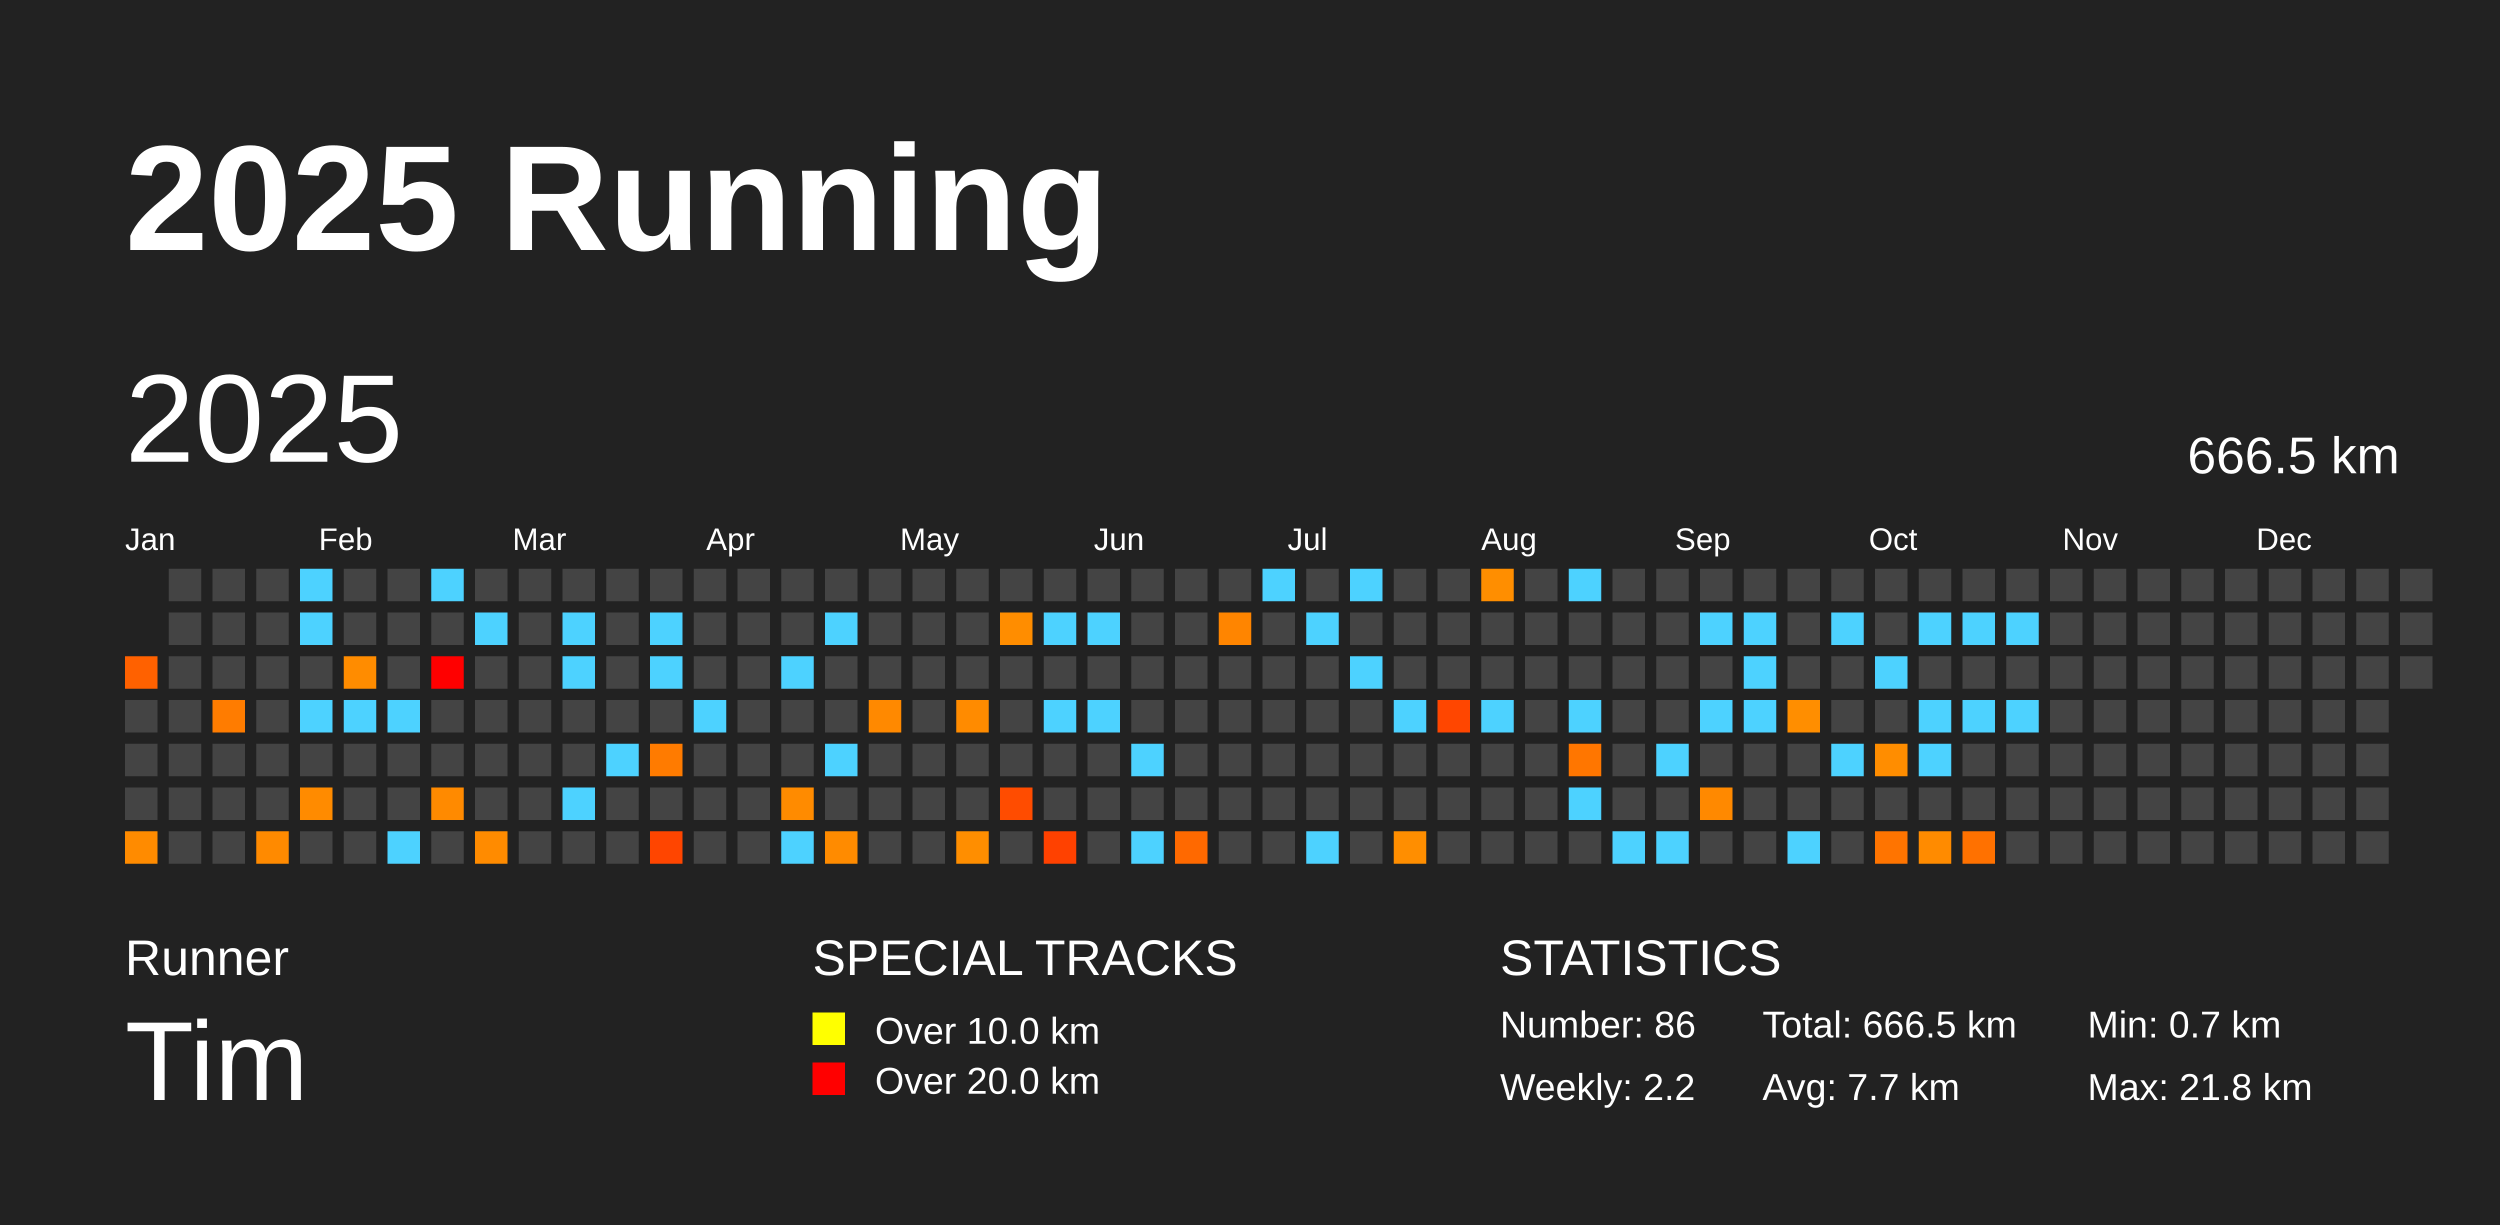
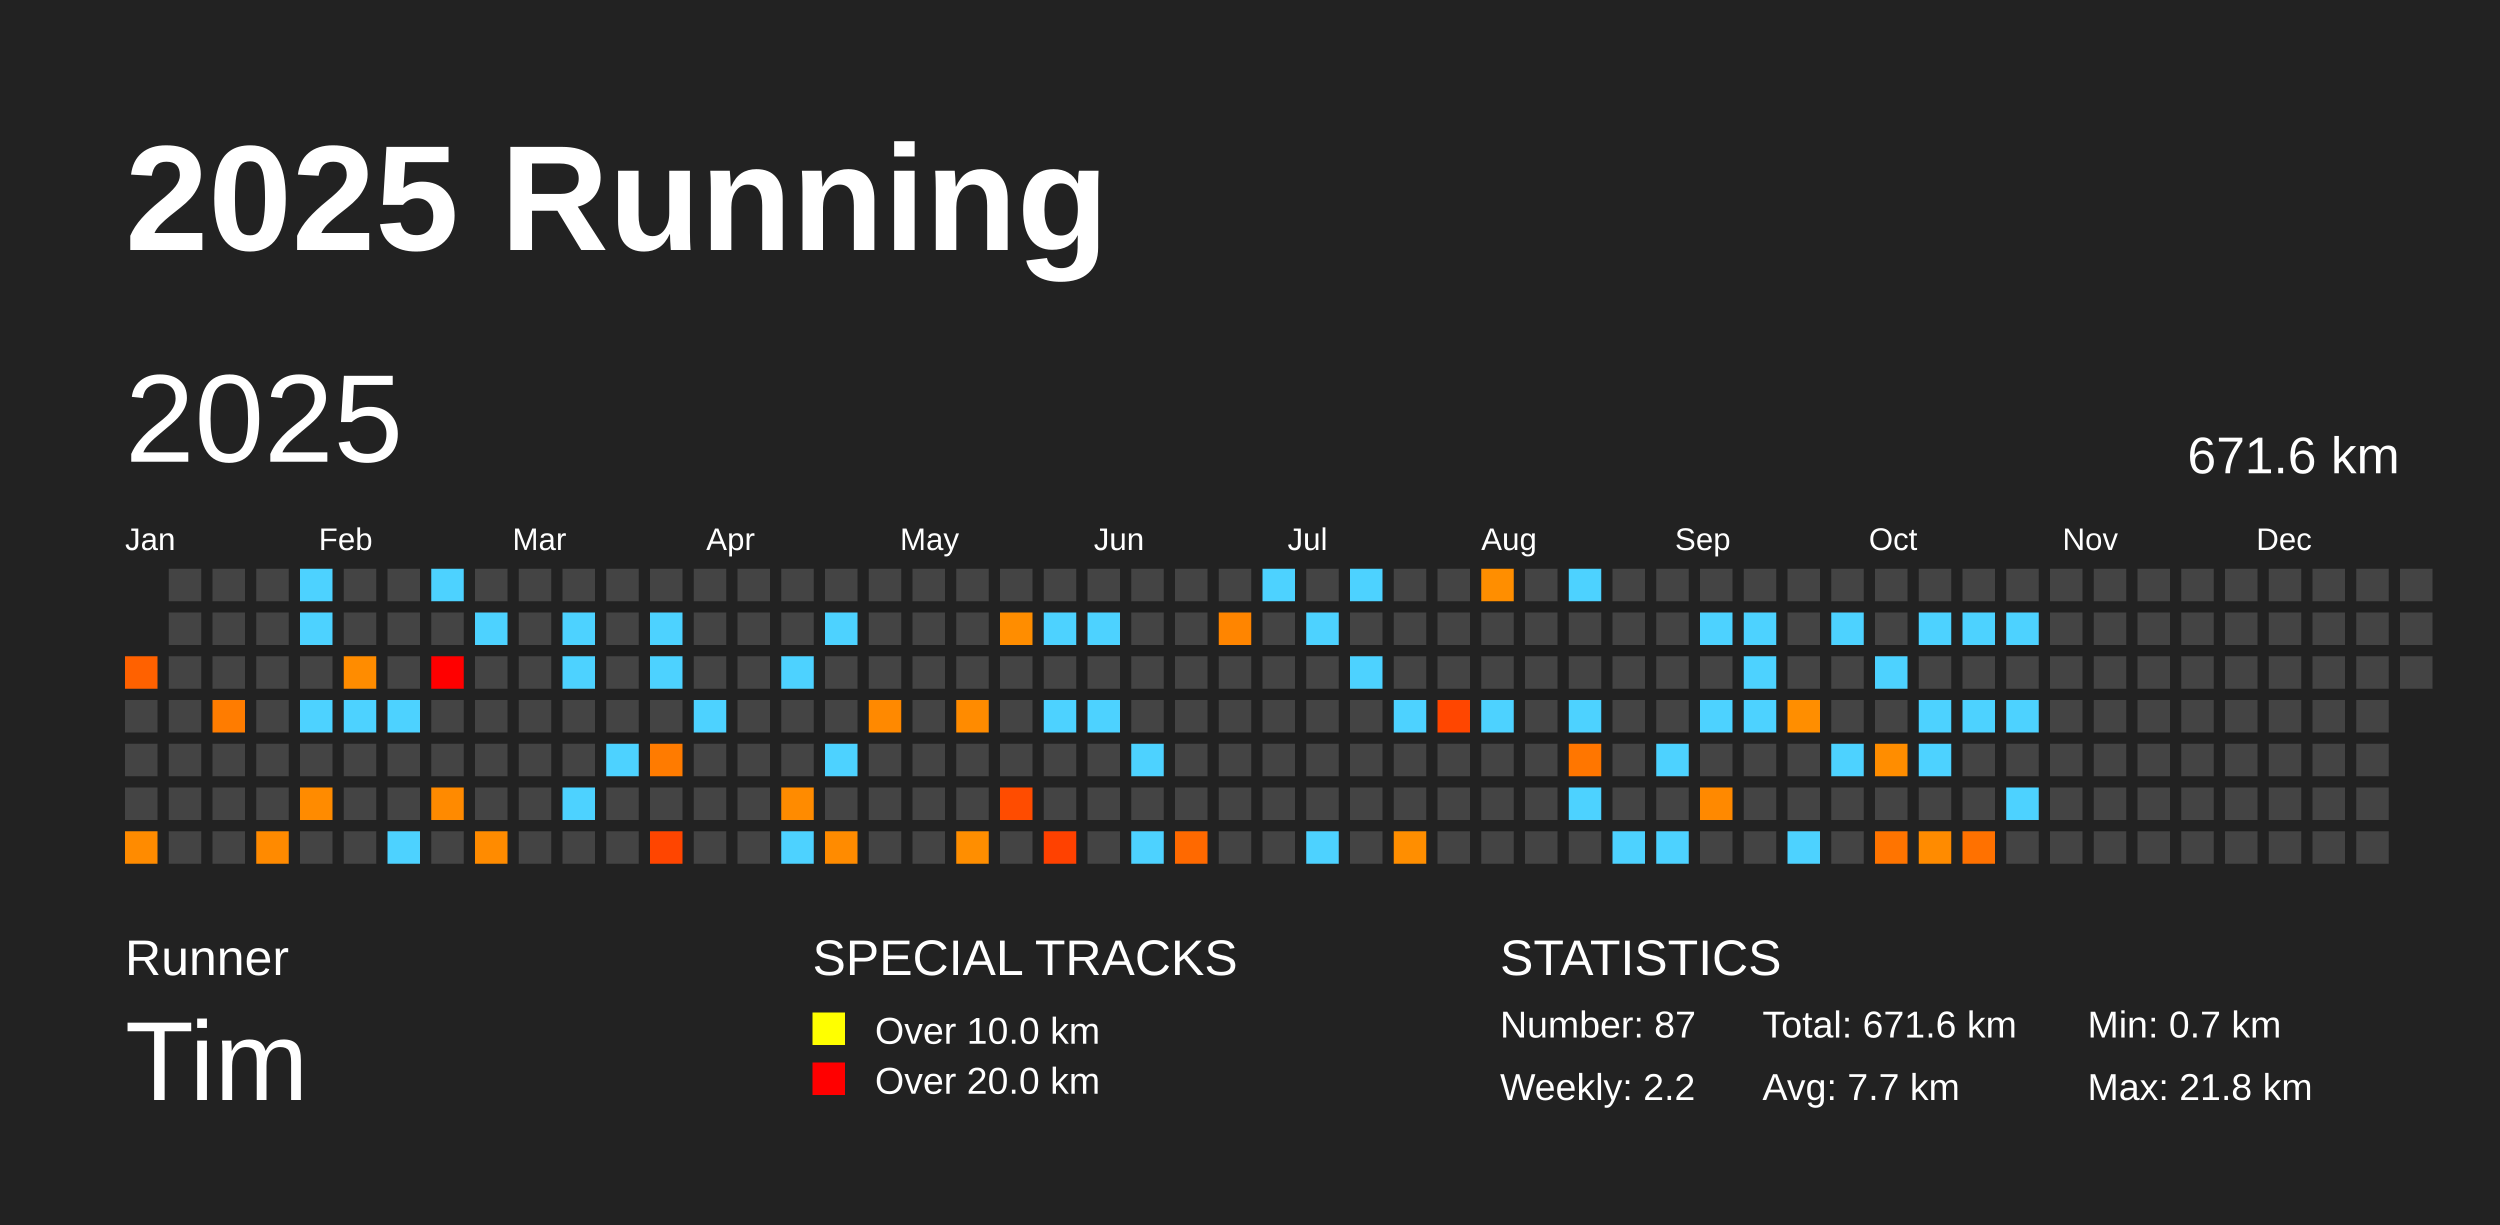
<svg xmlns="http://www.w3.org/2000/svg" baseProfile="full" height="98mm" version="1.1" viewBox="0,0,200,98" width="200mm">
  <defs />
  <rect fill="#222222" height="98" width="200" x="0" y="0" />
  <text fill="#FFFFFF" style="font-size:12px; font-family:Arial; font-weight:bold;" x="10" y="20">2025 Running</text>
  <text fill="#FFFFFF" style="font-size:4px; font-family:Arial" x="10" y="78">Runner</text>
  <text fill="#FFFFFF" style="font-size:9px; font-family:Arial" x="10" y="88">Tim</text>
  <text fill="#FFFFFF" style="font-size:4px; font-family:Arial" x="65" y="78">SPECIAL TRACKS</text>
  <rect fill="yellow" height="2.6" width="2.6" x="65" y="81" />
  <text fill="#FFFFFF" style="font-size:3px; font-family:Arial" x="70" y="83.5">Over 10.0 km</text>
  <rect fill="red" height="2.6" width="2.6" x="65" y="85" />
  <text fill="#FFFFFF" style="font-size:3px; font-family:Arial" x="70" y="87.5">Over 20.0 km</text>
  <text fill="#FFFFFF" style="font-size:4px; font-family:Arial" x="120" y="78">STATISTICS</text>
-   <text fill="#FFFFFF" style="font-size:3px; font-family:Arial" x="120" y="83">Number: 86</text>
+   <text fill="#FFFFFF" style="font-size:3px; font-family:Arial" x="120" y="83">Number: 87</text>
  <text fill="#FFFFFF" style="font-size:3px; font-family:Arial" x="120" y="88">Weekly: 2.2</text>
-   <text fill="#FFFFFF" style="font-size:3px; font-family:Arial" x="141" y="83">Total: 666.5 km</text>
+   <text fill="#FFFFFF" style="font-size:3px; font-family:Arial" x="141" y="83">Total: 671.6 km</text>
  <text fill="#FFFFFF" style="font-size:3px; font-family:Arial" x="141" y="88">Avg: 7.7 km</text>
  <text fill="#FFFFFF" style="font-size:3px; font-family:Arial" x="167" y="83">Min: 0.7 km</text>
  <text fill="#FFFFFF" style="font-size:3px; font-family:Arial" x="167" y="88">Max: 21.8 km</text>
  <text dominant-baseline="hanging" fill="#FFFFFF" style="font-size:10.0px; font-family:Arial;" x="10" y="30">2025</text>
-   <text dominant-baseline="hanging" fill="#FFFFFF" style="font-size:4.125px; font-family:Arial;" x="175" y="35">666.5 km</text>
+   <text dominant-baseline="hanging" fill="#FFFFFF" style="font-size:4.125px; font-family:Arial;" x="175" y="35">671.6 km</text>
  <text fill="#FFFFFF" style="font-size:2.5px; font-family:Arial" x="10.0" y="44">Jan</text>
  <text fill="#FFFFFF" style="font-size:2.5px; font-family:Arial" x="25.5" y="44">Feb</text>
  <text fill="#FFFFFF" style="font-size:2.5px; font-family:Arial" x="41.0" y="44">Mar</text>
  <text fill="#FFFFFF" style="font-size:2.5px; font-family:Arial" x="56.5" y="44">Apr</text>
  <text fill="#FFFFFF" style="font-size:2.5px; font-family:Arial" x="72.0" y="44">May</text>
  <text fill="#FFFFFF" style="font-size:2.5px; font-family:Arial" x="87.5" y="44">Jun</text>
  <text fill="#FFFFFF" style="font-size:2.5px; font-family:Arial" x="103.0" y="44">Jul</text>
  <text fill="#FFFFFF" style="font-size:2.5px; font-family:Arial" x="118.5" y="44">Aug</text>
  <text fill="#FFFFFF" style="font-size:2.5px; font-family:Arial" x="134.0" y="44">Sep</text>
  <text fill="#FFFFFF" style="font-size:2.5px; font-family:Arial" x="149.5" y="44">Oct</text>
  <text fill="#FFFFFF" style="font-size:2.5px; font-family:Arial" x="165.0" y="44">Nov</text>
  <text fill="#FFFFFF" style="font-size:2.5px; font-family:Arial" x="180.5" y="44">Dec</text>
  <rect fill="#ff6100" height="2.6" width="2.6" x="10.0" y="52.5" />
  <rect fill="#444444" height="2.6" width="2.6" x="10.0" y="56.0" />
  <rect fill="#444444" height="2.6" width="2.6" x="10.0" y="59.5" />
  <rect fill="#444444" height="2.6" width="2.6" x="10.0" y="63.0" />
  <rect fill="#ff8b00" height="2.6" width="2.6" x="10.0" y="66.5" />
  <rect fill="#444444" height="2.6" width="2.6" x="13.5" y="45.5" />
  <rect fill="#444444" height="2.6" width="2.6" x="13.5" y="49.0" />
  <rect fill="#444444" height="2.6" width="2.6" x="13.5" y="52.5" />
  <rect fill="#444444" height="2.6" width="2.6" x="13.5" y="56.0" />
  <rect fill="#444444" height="2.6" width="2.6" x="13.5" y="59.5" />
  <rect fill="#444444" height="2.6" width="2.6" x="13.5" y="63.0" />
  <rect fill="#444444" height="2.6" width="2.6" x="13.5" y="66.5" />
  <rect fill="#444444" height="2.6" width="2.6" x="17.0" y="45.5" />
  <rect fill="#444444" height="2.6" width="2.6" x="17.0" y="49.0" />
  <rect fill="#444444" height="2.6" width="2.6" x="17.0" y="52.5" />
  <rect fill="#ff7c00" height="2.6" width="2.6" x="17.0" y="56.0" />
  <rect fill="#444444" height="2.6" width="2.6" x="17.0" y="59.5" />
  <rect fill="#444444" height="2.6" width="2.6" x="17.0" y="63.0" />
  <rect fill="#444444" height="2.6" width="2.6" x="17.0" y="66.5" />
  <rect fill="#444444" height="2.6" width="2.6" x="20.5" y="45.5" />
  <rect fill="#444444" height="2.6" width="2.6" x="20.5" y="49.0" />
  <rect fill="#444444" height="2.6" width="2.6" x="20.5" y="52.5" />
  <rect fill="#444444" height="2.6" width="2.6" x="20.5" y="56.0" />
  <rect fill="#444444" height="2.6" width="2.6" x="20.5" y="59.5" />
  <rect fill="#444444" height="2.6" width="2.6" x="20.5" y="63.0" />
  <rect fill="#ff8a00" height="2.6" width="2.6" x="20.5" y="66.5" />
  <rect fill="#4dd2ff" height="2.6" width="2.6" x="24.0" y="45.5" />
  <rect fill="#4dd2ff" height="2.6" width="2.6" x="24.0" y="49.0" />
  <rect fill="#444444" height="2.6" width="2.6" x="24.0" y="52.5" />
  <rect fill="#4dd2ff" height="2.6" width="2.6" x="24.0" y="56.0" />
  <rect fill="#444444" height="2.6" width="2.6" x="24.0" y="59.5" />
  <rect fill="#ff8b00" height="2.6" width="2.6" x="24.0" y="63.0" />
  <rect fill="#444444" height="2.6" width="2.6" x="24.0" y="66.5" />
  <rect fill="#444444" height="2.6" width="2.6" x="27.5" y="45.5" />
  <rect fill="#444444" height="2.6" width="2.6" x="27.5" y="49.0" />
  <rect fill="#ff8c00" height="2.6" width="2.6" x="27.5" y="52.5" />
  <rect fill="#4dd2ff" height="2.6" width="2.6" x="27.5" y="56.0" />
  <rect fill="#444444" height="2.6" width="2.6" x="27.5" y="59.5" />
  <rect fill="#444444" height="2.6" width="2.6" x="27.5" y="63.0" />
  <rect fill="#444444" height="2.6" width="2.6" x="27.5" y="66.5" />
  <rect fill="#444444" height="2.6" width="2.6" x="31.0" y="45.5" />
  <rect fill="#444444" height="2.6" width="2.6" x="31.0" y="49.0" />
  <rect fill="#444444" height="2.6" width="2.6" x="31.0" y="52.5" />
  <rect fill="#4dd2ff" height="2.6" width="2.6" x="31.0" y="56.0" />
  <rect fill="#444444" height="2.6" width="2.6" x="31.0" y="59.5" />
  <rect fill="#444444" height="2.6" width="2.6" x="31.0" y="63.0" />
  <rect fill="#4dd2ff" height="2.6" width="2.6" x="31.0" y="66.5" />
  <rect fill="#4dd2ff" height="2.6" width="2.6" x="34.5" y="45.5" />
  <rect fill="#444444" height="2.6" width="2.6" x="34.5" y="49.0" />
  <rect fill="red" height="2.6" width="2.6" x="34.5" y="52.5" />
  <rect fill="#444444" height="2.6" width="2.6" x="34.5" y="56.0" />
  <rect fill="#444444" height="2.6" width="2.6" x="34.5" y="59.5" />
  <rect fill="#ff8a00" height="2.6" width="2.6" x="34.5" y="63.0" />
  <rect fill="#444444" height="2.6" width="2.6" x="34.5" y="66.5" />
  <rect fill="#444444" height="2.6" width="2.6" x="38.0" y="45.5" />
  <rect fill="#4dd2ff" height="2.6" width="2.6" x="38.0" y="49.0" />
  <rect fill="#444444" height="2.6" width="2.6" x="38.0" y="52.5" />
  <rect fill="#444444" height="2.6" width="2.6" x="38.0" y="56.0" />
  <rect fill="#444444" height="2.6" width="2.6" x="38.0" y="59.5" />
  <rect fill="#444444" height="2.6" width="2.6" x="38.0" y="63.0" />
  <rect fill="#ff8b00" height="2.6" width="2.6" x="38.0" y="66.5" />
  <rect fill="#444444" height="2.6" width="2.6" x="41.5" y="45.5" />
  <rect fill="#444444" height="2.6" width="2.6" x="41.5" y="49.0" />
  <rect fill="#444444" height="2.6" width="2.6" x="41.5" y="52.5" />
  <rect fill="#444444" height="2.6" width="2.6" x="41.5" y="56.0" />
  <rect fill="#444444" height="2.6" width="2.6" x="41.5" y="59.5" />
  <rect fill="#444444" height="2.6" width="2.6" x="41.5" y="63.0" />
  <rect fill="#444444" height="2.6" width="2.6" x="41.5" y="66.5" />
  <rect fill="#444444" height="2.6" width="2.6" x="45.0" y="45.5" />
  <rect fill="#4dd2ff" height="2.6" width="2.6" x="45.0" y="49.0" />
  <rect fill="#4dd2ff" height="2.6" width="2.6" x="45.0" y="52.5" />
  <rect fill="#444444" height="2.6" width="2.6" x="45.0" y="56.0" />
  <rect fill="#444444" height="2.6" width="2.6" x="45.0" y="59.5" />
  <rect fill="#4dd2ff" height="2.6" width="2.6" x="45.0" y="63.0" />
  <rect fill="#444444" height="2.6" width="2.6" x="45.0" y="66.5" />
  <rect fill="#444444" height="2.6" width="2.6" x="48.5" y="45.5" />
  <rect fill="#444444" height="2.6" width="2.6" x="48.5" y="49.0" />
  <rect fill="#444444" height="2.6" width="2.6" x="48.5" y="52.5" />
  <rect fill="#444444" height="2.6" width="2.6" x="48.5" y="56.0" />
  <rect fill="#4dd2ff" height="2.6" width="2.6" x="48.5" y="59.5" />
  <rect fill="#444444" height="2.6" width="2.6" x="48.5" y="63.0" />
  <rect fill="#444444" height="2.6" width="2.6" x="48.5" y="66.5" />
  <rect fill="#444444" height="2.6" width="2.6" x="52.0" y="45.5" />
  <rect fill="#4dd2ff" height="2.6" width="2.6" x="52.0" y="49.0" />
  <rect fill="#4dd2ff" height="2.6" width="2.6" x="52.0" y="52.5" />
  <rect fill="#444444" height="2.6" width="2.6" x="52.0" y="56.0" />
  <rect fill="#ff7b00" height="2.6" width="2.6" x="52.0" y="59.5" />
  <rect fill="#444444" height="2.6" width="2.6" x="52.0" y="63.0" />
  <rect fill="#ff4500" height="2.6" width="2.6" x="52.0" y="66.5" />
  <rect fill="#444444" height="2.6" width="2.6" x="55.5" y="45.5" />
  <rect fill="#444444" height="2.6" width="2.6" x="55.5" y="49.0" />
  <rect fill="#444444" height="2.6" width="2.6" x="55.5" y="52.5" />
  <rect fill="#4dd2ff" height="2.6" width="2.6" x="55.5" y="56.0" />
  <rect fill="#444444" height="2.6" width="2.6" x="55.5" y="59.5" />
  <rect fill="#444444" height="2.6" width="2.6" x="55.5" y="63.0" />
  <rect fill="#444444" height="2.6" width="2.6" x="55.5" y="66.5" />
  <rect fill="#444444" height="2.6" width="2.6" x="59.0" y="45.5" />
  <rect fill="#444444" height="2.6" width="2.6" x="59.0" y="49.0" />
  <rect fill="#444444" height="2.6" width="2.6" x="59.0" y="52.5" />
  <rect fill="#444444" height="2.6" width="2.6" x="59.0" y="56.0" />
  <rect fill="#444444" height="2.6" width="2.6" x="59.0" y="59.5" />
  <rect fill="#444444" height="2.6" width="2.6" x="59.0" y="63.0" />
  <rect fill="#444444" height="2.6" width="2.6" x="59.0" y="66.5" />
  <rect fill="#444444" height="2.6" width="2.6" x="62.5" y="45.5" />
  <rect fill="#444444" height="2.6" width="2.6" x="62.5" y="49.0" />
  <rect fill="#4dd2ff" height="2.6" width="2.6" x="62.5" y="52.5" />
  <rect fill="#444444" height="2.6" width="2.6" x="62.5" y="56.0" />
  <rect fill="#444444" height="2.6" width="2.6" x="62.5" y="59.5" />
  <rect fill="#ff8b00" height="2.6" width="2.6" x="62.5" y="63.0" />
  <rect fill="#4dd2ff" height="2.6" width="2.6" x="62.5" y="66.5" />
  <rect fill="#444444" height="2.6" width="2.6" x="66.0" y="45.5" />
  <rect fill="#4dd2ff" height="2.6" width="2.6" x="66.0" y="49.0" />
  <rect fill="#444444" height="2.6" width="2.6" x="66.0" y="52.5" />
  <rect fill="#444444" height="2.6" width="2.6" x="66.0" y="56.0" />
  <rect fill="#4dd2ff" height="2.6" width="2.6" x="66.0" y="59.5" />
  <rect fill="#444444" height="2.6" width="2.6" x="66.0" y="63.0" />
  <rect fill="#ff8b00" height="2.6" width="2.6" x="66.0" y="66.5" />
  <rect fill="#444444" height="2.6" width="2.6" x="69.5" y="45.5" />
  <rect fill="#444444" height="2.6" width="2.6" x="69.5" y="49.0" />
  <rect fill="#444444" height="2.6" width="2.6" x="69.5" y="52.5" />
  <rect fill="#ff8900" height="2.6" width="2.6" x="69.5" y="56.0" />
  <rect fill="#444444" height="2.6" width="2.6" x="69.5" y="59.5" />
  <rect fill="#444444" height="2.6" width="2.6" x="69.5" y="63.0" />
  <rect fill="#444444" height="2.6" width="2.6" x="69.5" y="66.5" />
  <rect fill="#444444" height="2.6" width="2.6" x="73.0" y="45.5" />
  <rect fill="#444444" height="2.6" width="2.6" x="73.0" y="49.0" />
  <rect fill="#444444" height="2.6" width="2.6" x="73.0" y="52.5" />
  <rect fill="#444444" height="2.6" width="2.6" x="73.0" y="56.0" />
  <rect fill="#444444" height="2.6" width="2.6" x="73.0" y="59.5" />
  <rect fill="#444444" height="2.6" width="2.6" x="73.0" y="63.0" />
  <rect fill="#444444" height="2.6" width="2.6" x="73.0" y="66.5" />
  <rect fill="#444444" height="2.6" width="2.6" x="76.5" y="45.5" />
  <rect fill="#444444" height="2.6" width="2.6" x="76.5" y="49.0" />
  <rect fill="#444444" height="2.6" width="2.6" x="76.5" y="52.5" />
  <rect fill="#ff8b00" height="2.6" width="2.6" x="76.5" y="56.0" />
  <rect fill="#444444" height="2.6" width="2.6" x="76.5" y="59.5" />
  <rect fill="#444444" height="2.6" width="2.6" x="76.5" y="63.0" />
  <rect fill="#ff8e00" height="2.6" width="2.6" x="76.5" y="66.5" />
  <rect fill="#444444" height="2.6" width="2.6" x="80.0" y="45.5" />
  <rect fill="#ff8d00" height="2.6" width="2.6" x="80.0" y="49.0" />
  <rect fill="#444444" height="2.6" width="2.6" x="80.0" y="52.5" />
  <rect fill="#444444" height="2.6" width="2.6" x="80.0" y="56.0" />
  <rect fill="#444444" height="2.6" width="2.6" x="80.0" y="59.5" />
  <rect fill="#ff4c00" height="2.6" width="2.6" x="80.0" y="63.0" />
  <rect fill="#444444" height="2.6" width="2.6" x="80.0" y="66.5" />
  <rect fill="#444444" height="2.6" width="2.6" x="83.5" y="45.5" />
  <rect fill="#4dd2ff" height="2.6" width="2.6" x="83.5" y="49.0" />
  <rect fill="#444444" height="2.6" width="2.6" x="83.5" y="52.5" />
  <rect fill="#4dd2ff" height="2.6" width="2.6" x="83.5" y="56.0" />
  <rect fill="#444444" height="2.6" width="2.6" x="83.5" y="59.5" />
  <rect fill="#444444" height="2.6" width="2.6" x="83.5" y="63.0" />
  <rect fill="#ff4100" height="2.6" width="2.6" x="83.5" y="66.5" />
  <rect fill="#444444" height="2.6" width="2.6" x="87.0" y="45.5" />
  <rect fill="#4dd2ff" height="2.6" width="2.6" x="87.0" y="49.0" />
  <rect fill="#444444" height="2.6" width="2.6" x="87.0" y="52.5" />
  <rect fill="#4dd2ff" height="2.6" width="2.6" x="87.0" y="56.0" />
  <rect fill="#444444" height="2.6" width="2.6" x="87.0" y="59.5" />
  <rect fill="#444444" height="2.6" width="2.6" x="87.0" y="63.0" />
  <rect fill="#444444" height="2.6" width="2.6" x="87.0" y="66.5" />
  <rect fill="#444444" height="2.6" width="2.6" x="90.5" y="45.5" />
  <rect fill="#444444" height="2.6" width="2.6" x="90.5" y="49.0" />
  <rect fill="#444444" height="2.6" width="2.6" x="90.5" y="52.5" />
  <rect fill="#444444" height="2.6" width="2.6" x="90.5" y="56.0" />
  <rect fill="#4dd2ff" height="2.6" width="2.6" x="90.5" y="59.5" />
  <rect fill="#444444" height="2.6" width="2.6" x="90.5" y="63.0" />
  <rect fill="#4dd2ff" height="2.6" width="2.6" x="90.5" y="66.5" />
  <rect fill="#444444" height="2.6" width="2.6" x="94.0" y="45.5" />
  <rect fill="#444444" height="2.6" width="2.6" x="94.0" y="49.0" />
  <rect fill="#444444" height="2.6" width="2.6" x="94.0" y="52.5" />
  <rect fill="#444444" height="2.6" width="2.6" x="94.0" y="56.0" />
  <rect fill="#444444" height="2.6" width="2.6" x="94.0" y="59.5" />
  <rect fill="#444444" height="2.6" width="2.6" x="94.0" y="63.0" />
  <rect fill="#ff6900" height="2.6" width="2.6" x="94.0" y="66.5" />
  <rect fill="#444444" height="2.6" width="2.6" x="97.5" y="45.5" />
  <rect fill="#ff8500" height="2.6" width="2.6" x="97.5" y="49.0" />
  <rect fill="#444444" height="2.6" width="2.6" x="97.5" y="52.5" />
  <rect fill="#444444" height="2.6" width="2.6" x="97.5" y="56.0" />
  <rect fill="#444444" height="2.6" width="2.6" x="97.5" y="59.5" />
  <rect fill="#444444" height="2.6" width="2.6" x="97.5" y="63.0" />
  <rect fill="#444444" height="2.6" width="2.6" x="97.5" y="66.5" />
  <rect fill="#4dd2ff" height="2.6" width="2.6" x="101.0" y="45.5" />
  <rect fill="#444444" height="2.6" width="2.6" x="101.0" y="49.0" />
  <rect fill="#444444" height="2.6" width="2.6" x="101.0" y="52.5" />
  <rect fill="#444444" height="2.6" width="2.6" x="101.0" y="56.0" />
  <rect fill="#444444" height="2.6" width="2.6" x="101.0" y="59.5" />
  <rect fill="#444444" height="2.6" width="2.6" x="101.0" y="63.0" />
  <rect fill="#444444" height="2.6" width="2.6" x="101.0" y="66.5" />
  <rect fill="#444444" height="2.6" width="2.6" x="104.5" y="45.5" />
  <rect fill="#4dd2ff" height="2.6" width="2.6" x="104.5" y="49.0" />
  <rect fill="#444444" height="2.6" width="2.6" x="104.5" y="52.5" />
  <rect fill="#444444" height="2.6" width="2.6" x="104.5" y="56.0" />
  <rect fill="#444444" height="2.6" width="2.6" x="104.5" y="59.5" />
  <rect fill="#444444" height="2.6" width="2.6" x="104.5" y="63.0" />
  <rect fill="#4dd2ff" height="2.6" width="2.6" x="104.5" y="66.5" />
  <rect fill="#4dd2ff" height="2.6" width="2.6" x="108.0" y="45.5" />
  <rect fill="#444444" height="2.6" width="2.6" x="108.0" y="49.0" />
  <rect fill="#4dd2ff" height="2.6" width="2.6" x="108.0" y="52.5" />
  <rect fill="#444444" height="2.6" width="2.6" x="108.0" y="56.0" />
  <rect fill="#444444" height="2.6" width="2.6" x="108.0" y="59.5" />
  <rect fill="#444444" height="2.6" width="2.6" x="108.0" y="63.0" />
  <rect fill="#444444" height="2.6" width="2.6" x="108.0" y="66.5" />
  <rect fill="#444444" height="2.6" width="2.6" x="111.5" y="45.5" />
  <rect fill="#444444" height="2.6" width="2.6" x="111.5" y="49.0" />
  <rect fill="#444444" height="2.6" width="2.6" x="111.5" y="52.5" />
  <rect fill="#4dd2ff" height="2.6" width="2.6" x="111.5" y="56.0" />
  <rect fill="#444444" height="2.6" width="2.6" x="111.5" y="59.5" />
  <rect fill="#444444" height="2.6" width="2.6" x="111.5" y="63.0" />
  <rect fill="#ff8e00" height="2.6" width="2.6" x="111.5" y="66.5" />
  <rect fill="#444444" height="2.6" width="2.6" x="115.0" y="45.5" />
  <rect fill="#444444" height="2.6" width="2.6" x="115.0" y="49.0" />
  <rect fill="#444444" height="2.6" width="2.6" x="115.0" y="52.5" />
  <rect fill="#ff4600" height="2.6" width="2.6" x="115.0" y="56.0" />
  <rect fill="#444444" height="2.6" width="2.6" x="115.0" y="59.5" />
  <rect fill="#444444" height="2.6" width="2.6" x="115.0" y="63.0" />
  <rect fill="#444444" height="2.6" width="2.6" x="115.0" y="66.5" />
  <rect fill="#ff8e00" height="2.6" width="2.6" x="118.5" y="45.5" />
  <rect fill="#444444" height="2.6" width="2.6" x="118.5" y="49.0" />
  <rect fill="#444444" height="2.6" width="2.6" x="118.5" y="52.5" />
  <rect fill="#4dd2ff" height="2.6" width="2.6" x="118.5" y="56.0" />
  <rect fill="#444444" height="2.6" width="2.6" x="118.5" y="59.5" />
  <rect fill="#444444" height="2.6" width="2.6" x="118.5" y="63.0" />
  <rect fill="#444444" height="2.6" width="2.6" x="118.5" y="66.5" />
  <rect fill="#444444" height="2.6" width="2.6" x="122.0" y="45.5" />
  <rect fill="#444444" height="2.6" width="2.6" x="122.0" y="49.0" />
  <rect fill="#444444" height="2.6" width="2.6" x="122.0" y="52.5" />
  <rect fill="#444444" height="2.6" width="2.6" x="122.0" y="56.0" />
  <rect fill="#444444" height="2.6" width="2.6" x="122.0" y="59.5" />
  <rect fill="#444444" height="2.6" width="2.6" x="122.0" y="63.0" />
  <rect fill="#444444" height="2.6" width="2.6" x="122.0" y="66.5" />
  <rect fill="#4dd2ff" height="2.6" width="2.6" x="125.5" y="45.5" />
  <rect fill="#444444" height="2.6" width="2.6" x="125.5" y="49.0" />
  <rect fill="#444444" height="2.6" width="2.6" x="125.5" y="52.5" />
  <rect fill="#4dd2ff" height="2.6" width="2.6" x="125.5" y="56.0" />
  <rect fill="#ff7600" height="2.6" width="2.6" x="125.5" y="59.5" />
  <rect fill="#4dd2ff" height="2.6" width="2.6" x="125.5" y="63.0" />
  <rect fill="#444444" height="2.6" width="2.6" x="125.5" y="66.5" />
  <rect fill="#444444" height="2.6" width="2.6" x="129.0" y="45.5" />
  <rect fill="#444444" height="2.6" width="2.6" x="129.0" y="49.0" />
  <rect fill="#444444" height="2.6" width="2.6" x="129.0" y="52.5" />
  <rect fill="#444444" height="2.6" width="2.6" x="129.0" y="56.0" />
  <rect fill="#444444" height="2.6" width="2.6" x="129.0" y="59.5" />
  <rect fill="#444444" height="2.6" width="2.6" x="129.0" y="63.0" />
  <rect fill="#4dd2ff" height="2.6" width="2.6" x="129.0" y="66.5" />
  <rect fill="#444444" height="2.6" width="2.6" x="132.5" y="45.5" />
  <rect fill="#444444" height="2.6" width="2.6" x="132.5" y="49.0" />
  <rect fill="#444444" height="2.6" width="2.6" x="132.5" y="52.5" />
  <rect fill="#444444" height="2.6" width="2.6" x="132.5" y="56.0" />
  <rect fill="#4dd2ff" height="2.6" width="2.6" x="132.5" y="59.5" />
  <rect fill="#444444" height="2.6" width="2.6" x="132.5" y="63.0" />
  <rect fill="#4dd2ff" height="2.6" width="2.6" x="132.5" y="66.5" />
  <rect fill="#444444" height="2.6" width="2.6" x="136.0" y="45.5" />
  <rect fill="#4dd2ff" height="2.6" width="2.6" x="136.0" y="49.0" />
  <rect fill="#444444" height="2.6" width="2.6" x="136.0" y="52.5" />
  <rect fill="#4dd2ff" height="2.6" width="2.6" x="136.0" y="56.0" />
  <rect fill="#444444" height="2.6" width="2.6" x="136.0" y="59.5" />
  <rect fill="#ff8900" height="2.6" width="2.6" x="136.0" y="63.0" />
  <rect fill="#444444" height="2.6" width="2.6" x="136.0" y="66.5" />
  <rect fill="#444444" height="2.6" width="2.6" x="139.5" y="45.5" />
  <rect fill="#4dd2ff" height="2.6" width="2.6" x="139.5" y="49.0" />
  <rect fill="#4dd2ff" height="2.6" width="2.6" x="139.5" y="52.5" />
  <rect fill="#4dd2ff" height="2.6" width="2.6" x="139.5" y="56.0" />
  <rect fill="#444444" height="2.6" width="2.6" x="139.5" y="59.5" />
  <rect fill="#444444" height="2.6" width="2.6" x="139.5" y="63.0" />
  <rect fill="#444444" height="2.6" width="2.6" x="139.5" y="66.5" />
  <rect fill="#444444" height="2.6" width="2.6" x="143.0" y="45.5" />
  <rect fill="#444444" height="2.6" width="2.6" x="143.0" y="49.0" />
  <rect fill="#444444" height="2.6" width="2.6" x="143.0" y="52.5" />
  <rect fill="#ff8e00" height="2.6" width="2.6" x="143.0" y="56.0" />
  <rect fill="#444444" height="2.6" width="2.6" x="143.0" y="59.5" />
  <rect fill="#444444" height="2.6" width="2.6" x="143.0" y="63.0" />
  <rect fill="#4dd2ff" height="2.6" width="2.6" x="143.0" y="66.5" />
  <rect fill="#444444" height="2.6" width="2.6" x="146.5" y="45.5" />
  <rect fill="#4dd2ff" height="2.6" width="2.6" x="146.5" y="49.0" />
  <rect fill="#444444" height="2.6" width="2.6" x="146.5" y="52.5" />
  <rect fill="#444444" height="2.6" width="2.6" x="146.5" y="56.0" />
  <rect fill="#4dd2ff" height="2.6" width="2.6" x="146.5" y="59.5" />
  <rect fill="#444444" height="2.6" width="2.6" x="146.5" y="63.0" />
  <rect fill="#444444" height="2.6" width="2.6" x="146.5" y="66.5" />
  <rect fill="#444444" height="2.6" width="2.6" x="150.0" y="45.5" />
  <rect fill="#444444" height="2.6" width="2.6" x="150.0" y="49.0" />
  <rect fill="#4dd2ff" height="2.6" width="2.6" x="150.0" y="52.5" />
  <rect fill="#444444" height="2.6" width="2.6" x="150.0" y="56.0" />
  <rect fill="#ff8d00" height="2.6" width="2.6" x="150.0" y="59.5" />
  <rect fill="#444444" height="2.6" width="2.6" x="150.0" y="63.0" />
  <rect fill="#ff7400" height="2.6" width="2.6" x="150.0" y="66.5" />
  <rect fill="#444444" height="2.6" width="2.6" x="153.5" y="45.5" />
  <rect fill="#4dd2ff" height="2.6" width="2.6" x="153.5" y="49.0" />
  <rect fill="#444444" height="2.6" width="2.6" x="153.5" y="52.5" />
  <rect fill="#4dd2ff" height="2.6" width="2.6" x="153.5" y="56.0" />
  <rect fill="#4dd2ff" height="2.6" width="2.6" x="153.5" y="59.5" />
  <rect fill="#444444" height="2.6" width="2.6" x="153.5" y="63.0" />
  <rect fill="#ff8b00" height="2.6" width="2.6" x="153.5" y="66.5" />
  <rect fill="#444444" height="2.6" width="2.6" x="157.0" y="45.5" />
  <rect fill="#4dd2ff" height="2.6" width="2.6" x="157.0" y="49.0" />
  <rect fill="#444444" height="2.6" width="2.6" x="157.0" y="52.5" />
  <rect fill="#4dd2ff" height="2.6" width="2.6" x="157.0" y="56.0" />
  <rect fill="#444444" height="2.6" width="2.6" x="157.0" y="59.5" />
  <rect fill="#444444" height="2.6" width="2.6" x="157.0" y="63.0" />
  <rect fill="#ff7100" height="2.6" width="2.6" x="157.0" y="66.5" />
  <rect fill="#444444" height="2.6" width="2.6" x="160.5" y="45.5" />
  <rect fill="#4dd2ff" height="2.6" width="2.6" x="160.5" y="49.0" />
  <rect fill="#444444" height="2.6" width="2.6" x="160.5" y="52.5" />
  <rect fill="#4dd2ff" height="2.6" width="2.6" x="160.5" y="56.0" />
  <rect fill="#444444" height="2.6" width="2.6" x="160.5" y="59.5" />
-   <rect fill="#444444" height="2.6" width="2.6" x="160.5" y="63.0" />
+   <rect fill="#4dd2ff" height="2.6" width="2.6" x="160.5" y="63.0" />
  <rect fill="#444444" height="2.6" width="2.6" x="160.5" y="66.5" />
  <rect fill="#444444" height="2.6" width="2.6" x="164.0" y="45.5" />
  <rect fill="#444444" height="2.6" width="2.6" x="164.0" y="49.0" />
  <rect fill="#444444" height="2.6" width="2.6" x="164.0" y="52.5" />
  <rect fill="#444444" height="2.6" width="2.6" x="164.0" y="56.0" />
  <rect fill="#444444" height="2.6" width="2.6" x="164.0" y="59.5" />
  <rect fill="#444444" height="2.6" width="2.6" x="164.0" y="63.0" />
  <rect fill="#444444" height="2.6" width="2.6" x="164.0" y="66.5" />
  <rect fill="#444444" height="2.6" width="2.6" x="167.5" y="45.5" />
  <rect fill="#444444" height="2.6" width="2.6" x="167.5" y="49.0" />
  <rect fill="#444444" height="2.6" width="2.6" x="167.5" y="52.5" />
  <rect fill="#444444" height="2.6" width="2.6" x="167.5" y="56.0" />
  <rect fill="#444444" height="2.6" width="2.6" x="167.5" y="59.5" />
  <rect fill="#444444" height="2.6" width="2.6" x="167.5" y="63.0" />
  <rect fill="#444444" height="2.6" width="2.6" x="167.5" y="66.5" />
  <rect fill="#444444" height="2.6" width="2.6" x="171.0" y="45.5" />
  <rect fill="#444444" height="2.6" width="2.6" x="171.0" y="49.0" />
  <rect fill="#444444" height="2.6" width="2.6" x="171.0" y="52.5" />
  <rect fill="#444444" height="2.6" width="2.6" x="171.0" y="56.0" />
  <rect fill="#444444" height="2.6" width="2.6" x="171.0" y="59.5" />
  <rect fill="#444444" height="2.6" width="2.6" x="171.0" y="63.0" />
  <rect fill="#444444" height="2.6" width="2.6" x="171.0" y="66.5" />
  <rect fill="#444444" height="2.6" width="2.6" x="174.5" y="45.5" />
  <rect fill="#444444" height="2.6" width="2.6" x="174.5" y="49.0" />
  <rect fill="#444444" height="2.6" width="2.6" x="174.5" y="52.5" />
  <rect fill="#444444" height="2.6" width="2.6" x="174.5" y="56.0" />
  <rect fill="#444444" height="2.6" width="2.6" x="174.5" y="59.5" />
  <rect fill="#444444" height="2.6" width="2.6" x="174.5" y="63.0" />
  <rect fill="#444444" height="2.6" width="2.6" x="174.5" y="66.5" />
  <rect fill="#444444" height="2.6" width="2.6" x="178.0" y="45.5" />
  <rect fill="#444444" height="2.6" width="2.6" x="178.0" y="49.0" />
  <rect fill="#444444" height="2.6" width="2.6" x="178.0" y="52.5" />
  <rect fill="#444444" height="2.6" width="2.6" x="178.0" y="56.0" />
  <rect fill="#444444" height="2.6" width="2.6" x="178.0" y="59.5" />
  <rect fill="#444444" height="2.6" width="2.6" x="178.0" y="63.0" />
  <rect fill="#444444" height="2.6" width="2.6" x="178.0" y="66.5" />
  <rect fill="#444444" height="2.6" width="2.6" x="181.5" y="45.5" />
  <rect fill="#444444" height="2.6" width="2.6" x="181.5" y="49.0" />
  <rect fill="#444444" height="2.6" width="2.6" x="181.5" y="52.5" />
  <rect fill="#444444" height="2.6" width="2.6" x="181.5" y="56.0" />
  <rect fill="#444444" height="2.6" width="2.6" x="181.5" y="59.5" />
  <rect fill="#444444" height="2.6" width="2.6" x="181.5" y="63.0" />
  <rect fill="#444444" height="2.6" width="2.6" x="181.5" y="66.5" />
  <rect fill="#444444" height="2.6" width="2.6" x="185.0" y="45.5" />
  <rect fill="#444444" height="2.6" width="2.6" x="185.0" y="49.0" />
  <rect fill="#444444" height="2.6" width="2.6" x="185.0" y="52.5" />
  <rect fill="#444444" height="2.6" width="2.6" x="185.0" y="56.0" />
  <rect fill="#444444" height="2.6" width="2.6" x="185.0" y="59.5" />
  <rect fill="#444444" height="2.6" width="2.6" x="185.0" y="63.0" />
  <rect fill="#444444" height="2.6" width="2.6" x="185.0" y="66.5" />
  <rect fill="#444444" height="2.6" width="2.6" x="188.5" y="45.5" />
  <rect fill="#444444" height="2.6" width="2.6" x="188.5" y="49.0" />
  <rect fill="#444444" height="2.6" width="2.6" x="188.5" y="52.5" />
  <rect fill="#444444" height="2.6" width="2.6" x="188.5" y="56.0" />
  <rect fill="#444444" height="2.6" width="2.6" x="188.5" y="59.5" />
  <rect fill="#444444" height="2.6" width="2.6" x="188.5" y="63.0" />
  <rect fill="#444444" height="2.6" width="2.6" x="188.5" y="66.5" />
  <rect fill="#444444" height="2.6" width="2.6" x="192.0" y="45.5" />
  <rect fill="#444444" height="2.6" width="2.6" x="192.0" y="49.0" />
  <rect fill="#444444" height="2.6" width="2.6" x="192.0" y="52.5" />
</svg>
